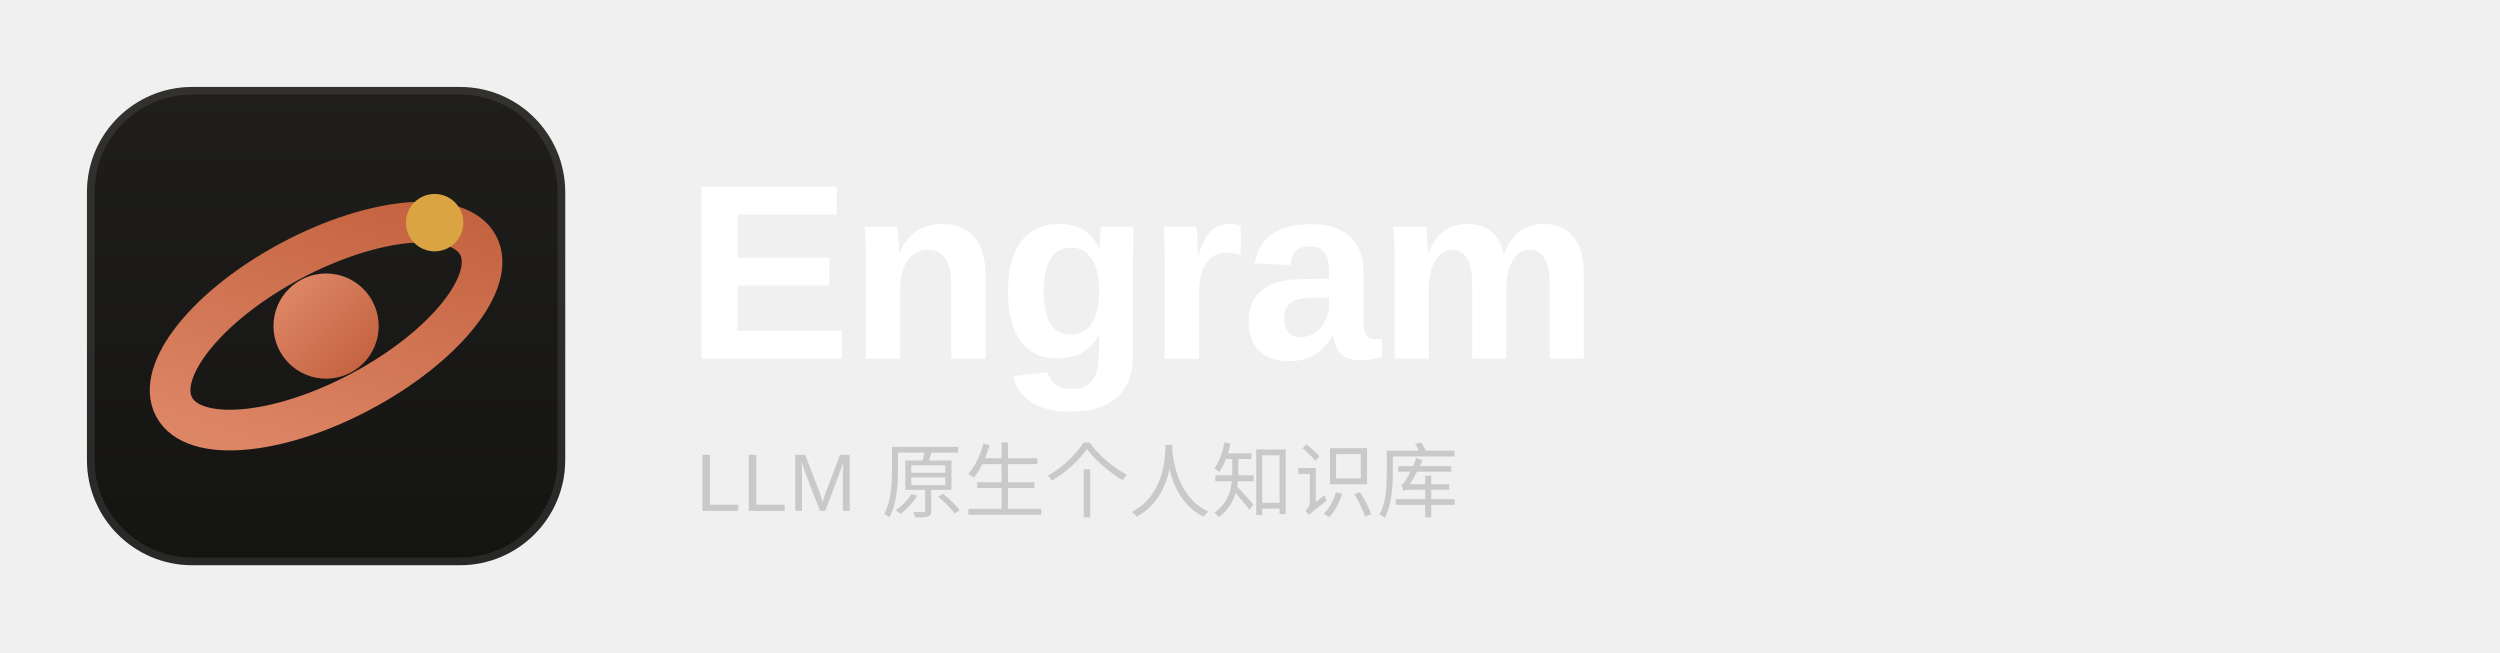
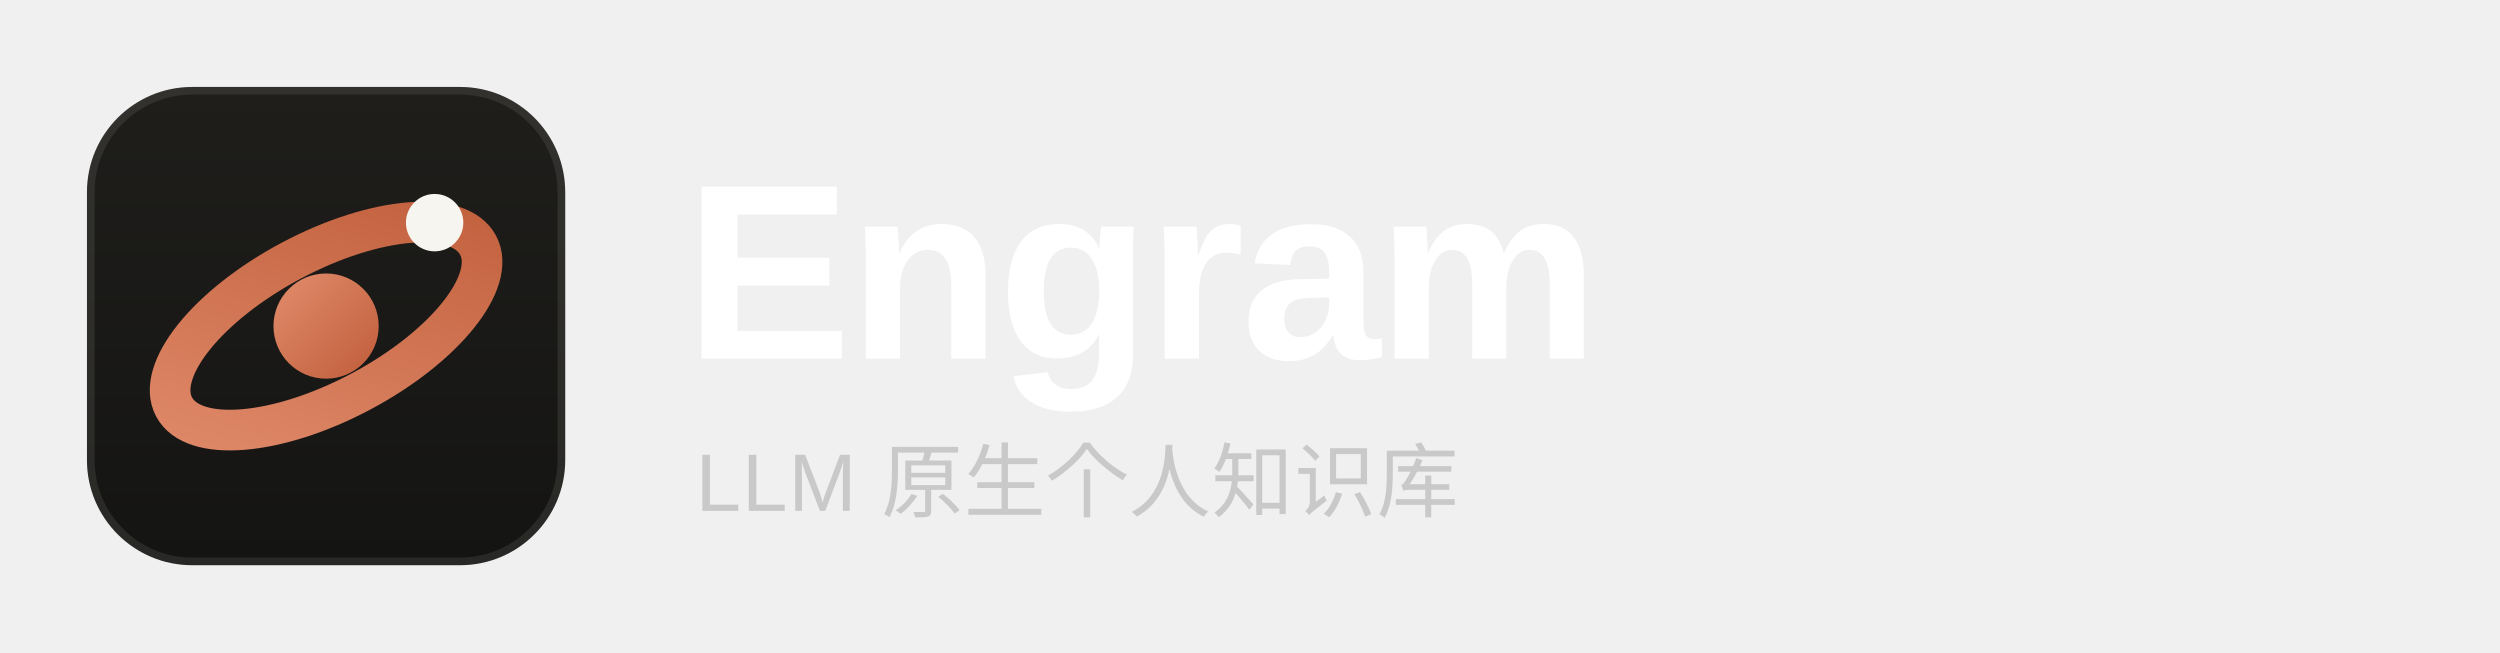
<svg xmlns="http://www.w3.org/2000/svg" viewBox="0 0 460 120" width="460" height="120" role="img" aria-label="Engram">
  <defs>
    <linearGradient id="engram-dark-lockup-plate" x1="0" y1="0" x2="0" y2="1">
      <stop offset="0" stop-color="#1F1E1B" />
      <stop offset="1" stop-color="#141413" />
    </linearGradient>
    <linearGradient id="engram-dark-lockup-orbit" gradientUnits="userSpaceOnUse" x1="-26" y1="26" x2="26" y2="-26">
      <stop offset="0" stop-color="#E08A6A" />
      <stop offset="1" stop-color="#C15F3C" />
    </linearGradient>
    <linearGradient id="engram-dark-lockup-core" gradientUnits="userSpaceOnUse" x1="-9.75" y1="-9.75" x2="9.75" y2="9.75">
      <stop offset="0" stop-color="#E08A6A" />
      <stop offset="1" stop-color="#C15F3C" />
    </linearGradient>
  </defs>
  <rect x="16" y="16" width="88" height="88" rx="19.36" fill="url(#engram-dark-lockup-plate)" />
  <rect x="16.704" y="16.704" width="86.592" height="86.592" rx="18.656" fill="none" stroke="rgba(247, 245, 239, 0.09)" stroke-width="1.408" />
  <g transform="translate(60 60) scale(0.88)">
    <ellipse cx="0" cy="0" rx="36" ry="15.5" fill="none" stroke="url(#engram-dark-lockup-orbit)" stroke-width="8.5" transform="rotate(-28)" />
-     <circle cx="22.695" cy="-21.628" r="6" fill="#D9A441" />
+     <circle cx="22.695" cy="-21.628" r="6" fill="#F7F5EF" />
    <circle cx="0" cy="0" r="11" fill="url(#engram-dark-lockup-core)" />
  </g>
  <text x="126" y="66" font-family="Segoe UI, -apple-system, BlinkMacSystemFont, Helvetica Neue, Arial, PingFang SC, Microsoft YaHei, sans-serif" font-size="46" font-weight="700" letter-spacing="-0.6" fill="#FFFFFF">Engram</text>
  <text x="128" y="94" font-family="Segoe UI, -apple-system, BlinkMacSystemFont, Helvetica Neue, Arial, PingFang SC, Microsoft YaHei, sans-serif" font-size="15" letter-spacing="0.2" fill="#C9C9C9">LLM 原生个人知识库</text>
</svg>
